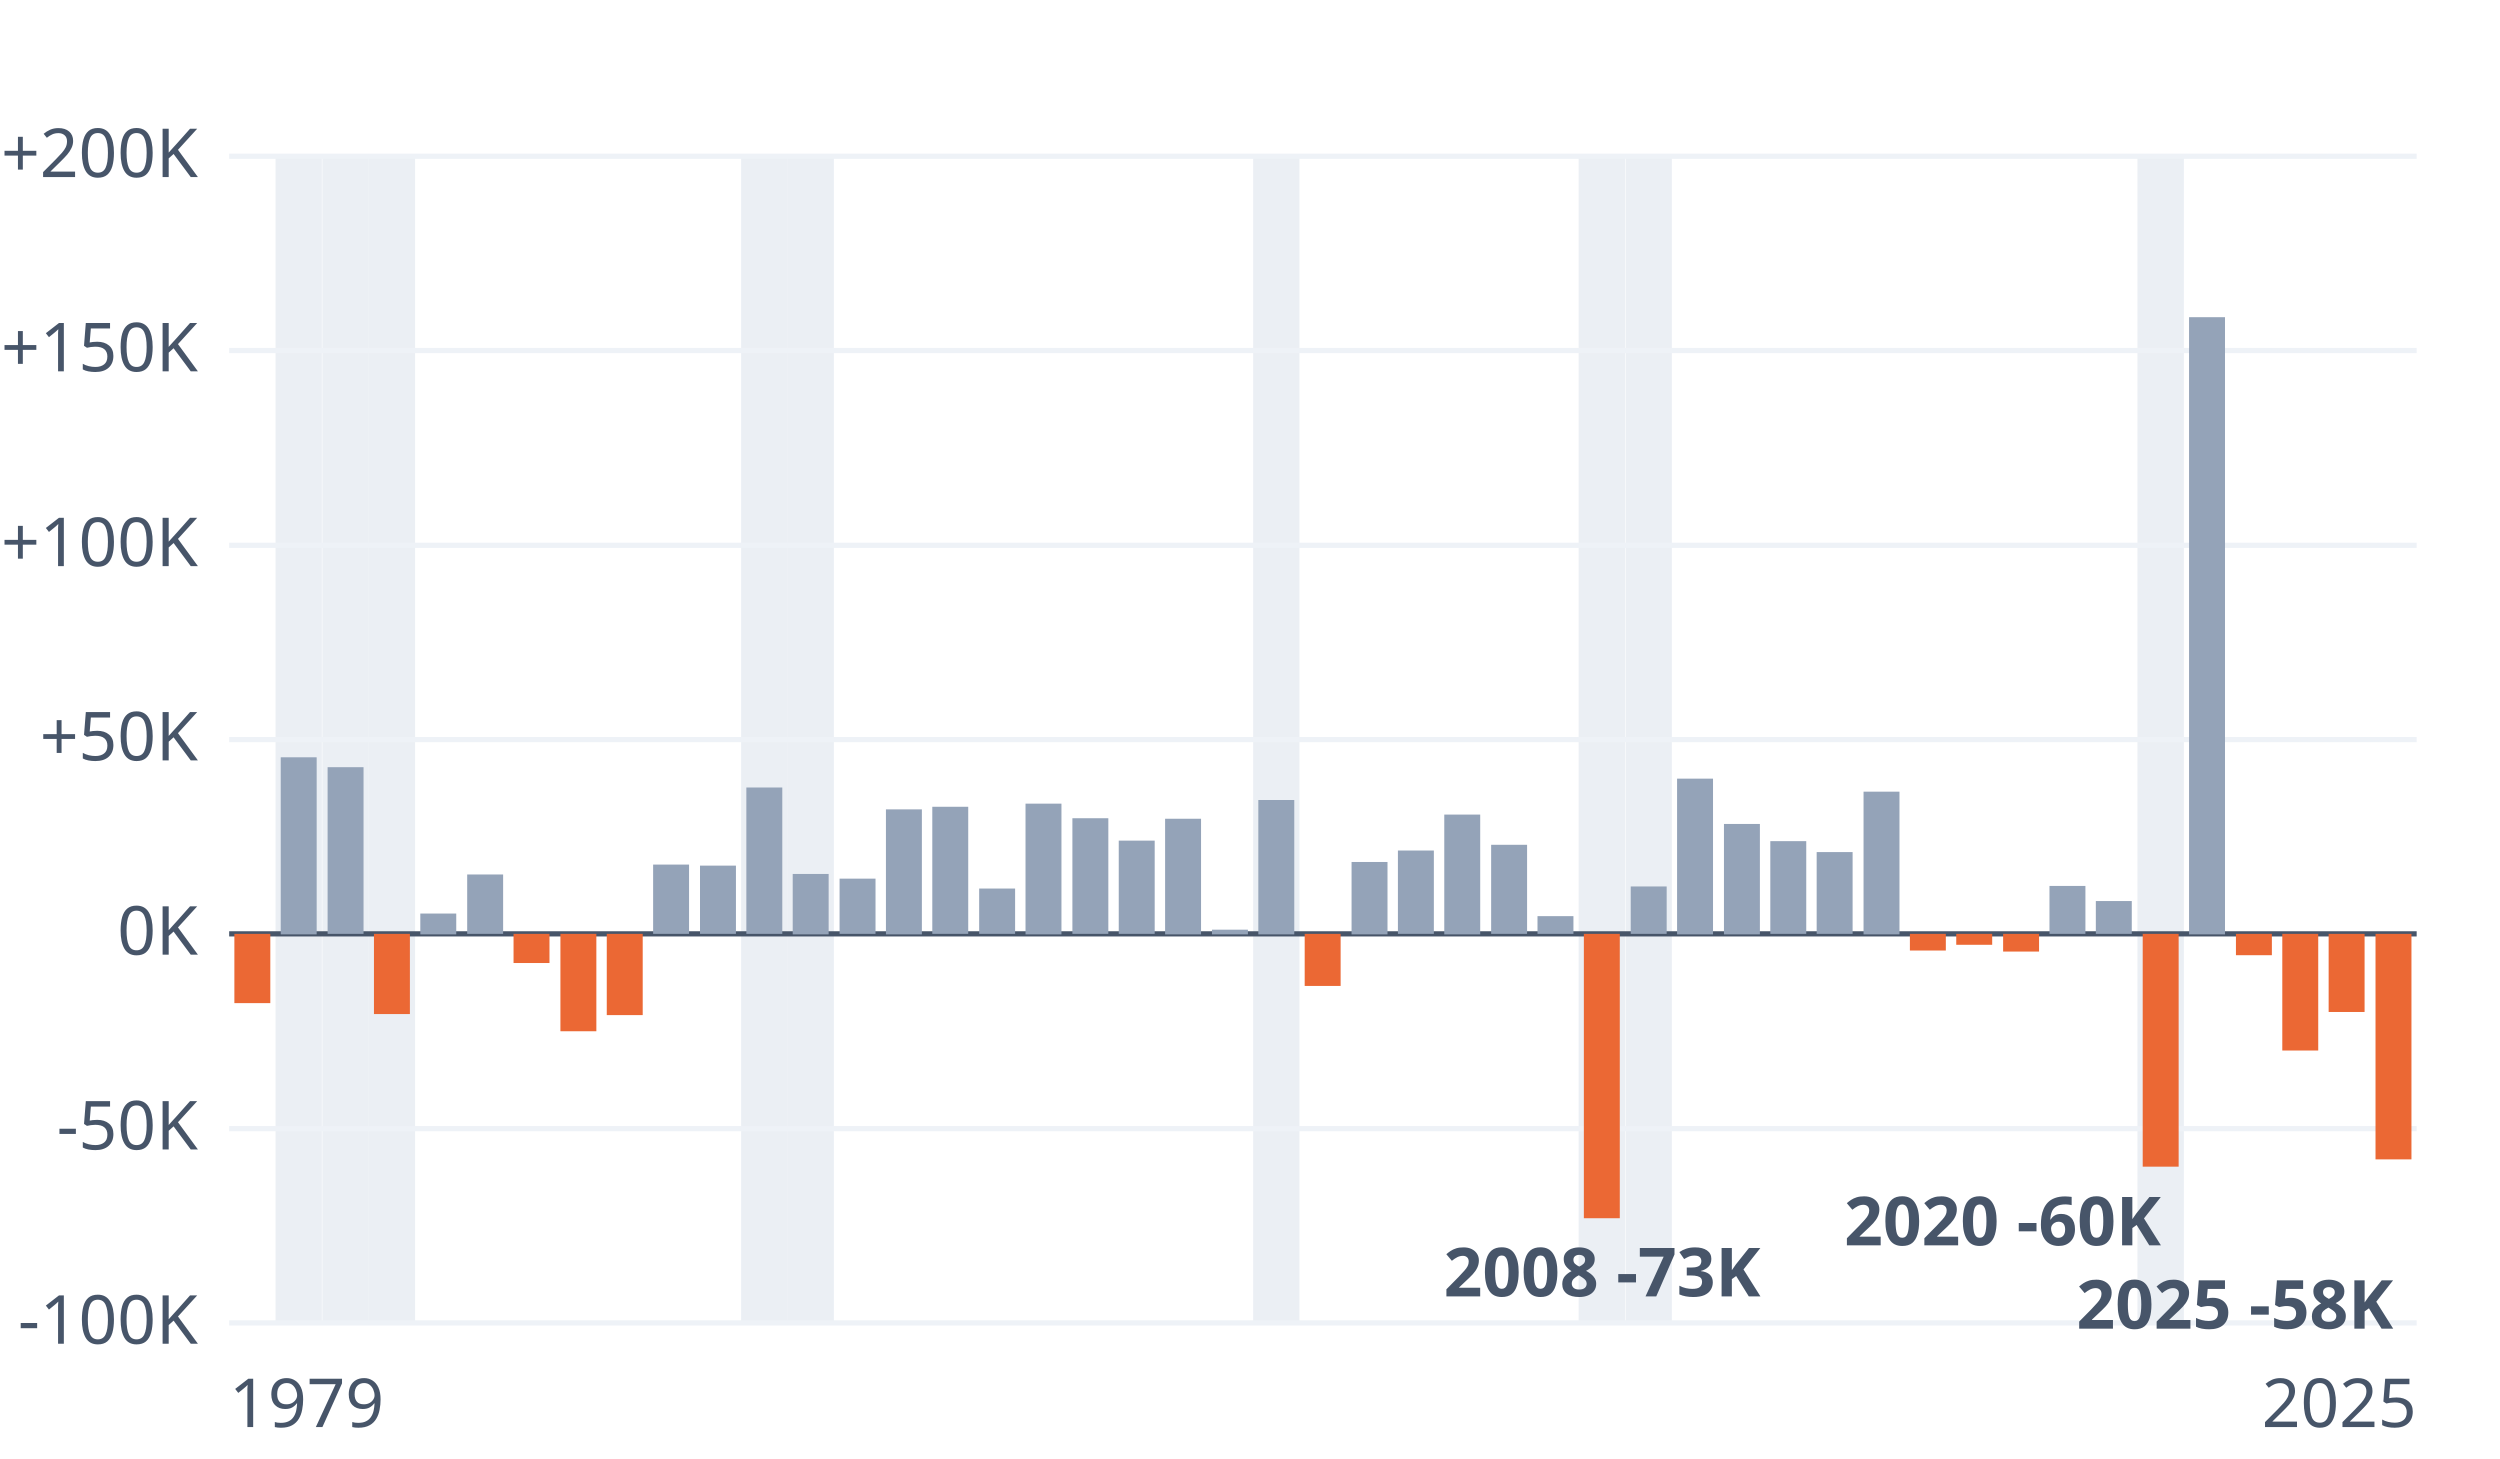
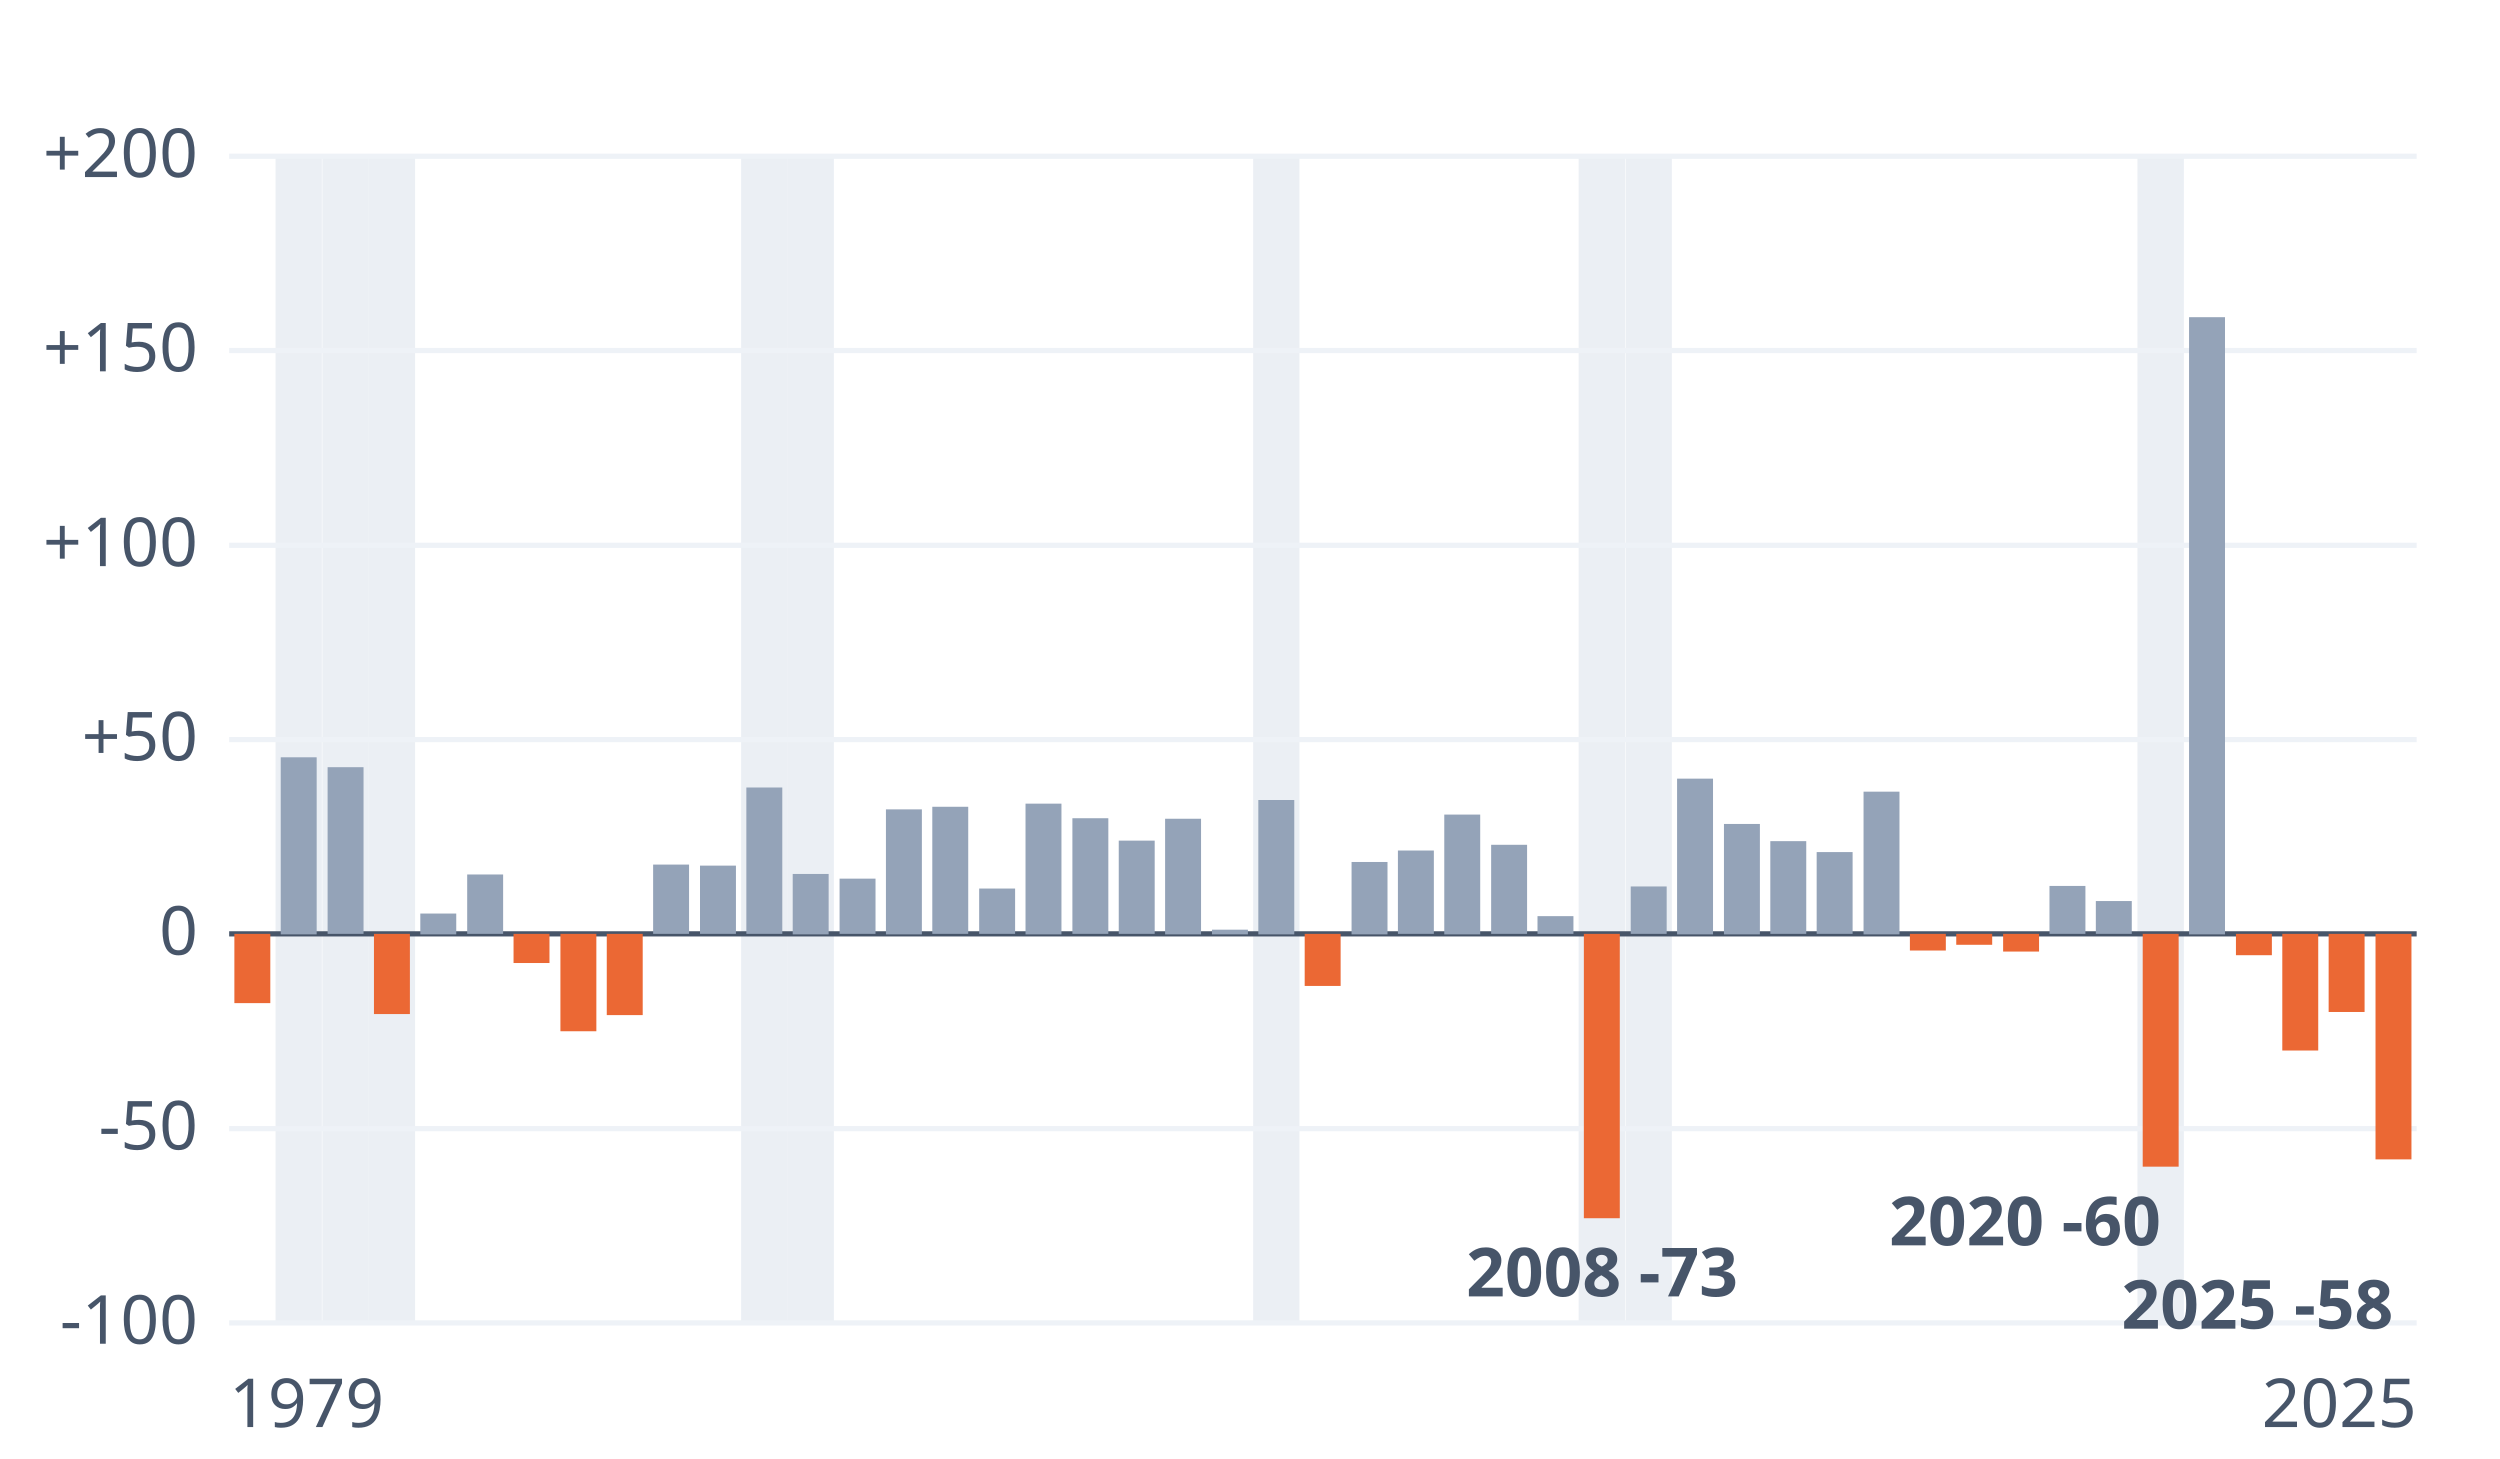
<svg xmlns="http://www.w3.org/2000/svg" viewBox="0 0 480 280" width="480" height="280" style="width:100%;max-width:560px;height:auto" role="img" font-family="system-ui,sans-serif" font-size="16">
  <rect x="52.9" y="30" width="8.9" height="224.0" fill="#e2e8f0" opacity="0.7" />
  <rect x="61.9" y="30" width="8.9" height="224.0" fill="#e2e8f0" opacity="0.7" />
  <rect x="70.8" y="30" width="8.9" height="224.0" fill="#e2e8f0" opacity="0.7" />
  <rect x="142.3" y="30" width="8.9" height="224.0" fill="#e2e8f0" opacity="0.7" />
  <rect x="151.2" y="30" width="8.9" height="224.0" fill="#e2e8f0" opacity="0.7" />
  <rect x="240.6" y="30" width="8.9" height="224.0" fill="#e2e8f0" opacity="0.7" />
  <rect x="303.1" y="30" width="8.9" height="224.0" fill="#e2e8f0" opacity="0.7" />
  <rect x="312.1" y="30" width="8.9" height="224.0" fill="#e2e8f0" opacity="0.7" />
  <rect x="410.4" y="30" width="8.9" height="224.0" fill="#e2e8f0" opacity="0.7" />
  <line x1="44" x2="464.0" y1="254.0" y2="254.0" stroke="#eef2f7" />
-   <text x="38" y="258.0" text-anchor="end" fill="#475569" font-size="13">-100K</text>
+   <text x="38" y="258.0" text-anchor="end" fill="#475569" font-size="13">-100</text>
  <line x1="44" x2="464.0" y1="216.7" y2="216.7" stroke="#eef2f7" />
-   <text x="38" y="220.7" text-anchor="end" fill="#475569" font-size="13">-50K</text>
+   <text x="38" y="220.7" text-anchor="end" fill="#475569" font-size="13">-50</text>
  <line x1="44" x2="464.0" y1="179.3" y2="179.3" stroke="#475569" />
-   <text x="38" y="183.3" text-anchor="end" fill="#475569" font-size="13">0K</text>
+   <text x="38" y="183.3" text-anchor="end" fill="#475569" font-size="13">0</text>
  <line x1="44" x2="464.0" y1="142.0" y2="142.0" stroke="#eef2f7" />
-   <text x="38" y="146.0" text-anchor="end" fill="#475569" font-size="13">+50K</text>
+   <text x="38" y="146.0" text-anchor="end" fill="#475569" font-size="13">+50</text>
  <line x1="44" x2="464.0" y1="104.7" y2="104.7" stroke="#eef2f7" />
-   <text x="38" y="108.7" text-anchor="end" fill="#475569" font-size="13">+100K</text>
+   <text x="38" y="108.7" text-anchor="end" fill="#475569" font-size="13">+100</text>
  <line x1="44" x2="464.0" y1="67.3" y2="67.3" stroke="#eef2f7" />
-   <text x="38" y="71.3" text-anchor="end" fill="#475569" font-size="13">+150K</text>
+   <text x="38" y="71.3" text-anchor="end" fill="#475569" font-size="13">+150</text>
  <line x1="44" x2="464.0" y1="30.0" y2="30.0" stroke="#eef2f7" />
-   <text x="38" y="34.0" text-anchor="end" fill="#475569" font-size="13">+200K</text>
+   <text x="38" y="34.0" text-anchor="end" fill="#475569" font-size="13">+200</text>
  <rect x="45.0" y="179.3" width="6.9" height="13.3" fill="#eb6834" />
  <rect x="53.9" y="145.4" width="6.9" height="34.0" fill="#94a3b8" />
  <rect x="62.9" y="147.3" width="6.9" height="32.0" fill="#94a3b8" />
  <rect x="71.8" y="179.3" width="6.9" height="15.4" fill="#eb6834" />
  <rect x="80.7" y="175.4" width="6.9" height="4.0" fill="#94a3b8" />
  <rect x="89.7" y="167.9" width="6.9" height="11.4" fill="#94a3b8" />
  <rect x="98.6" y="179.3" width="6.9" height="5.6" fill="#eb6834" />
  <rect x="107.6" y="179.3" width="6.9" height="18.7" fill="#eb6834" />
  <rect x="116.5" y="179.3" width="6.9" height="15.6" fill="#eb6834" />
  <rect x="125.4" y="166.0" width="6.9" height="13.3" fill="#94a3b8" />
  <rect x="134.4" y="166.2" width="6.9" height="13.1" fill="#94a3b8" />
  <rect x="143.3" y="151.2" width="6.9" height="28.1" fill="#94a3b8" />
  <rect x="152.2" y="167.8" width="6.9" height="11.6" fill="#94a3b8" />
  <rect x="161.2" y="168.7" width="6.9" height="10.6" fill="#94a3b8" />
  <rect x="170.1" y="155.4" width="6.9" height="24.0" fill="#94a3b8" />
  <rect x="179.0" y="154.9" width="6.9" height="24.4" fill="#94a3b8" />
  <rect x="188.0" y="170.6" width="6.9" height="8.7" fill="#94a3b8" />
  <rect x="196.9" y="154.3" width="6.9" height="25.1" fill="#94a3b8" />
  <rect x="205.9" y="157.1" width="6.9" height="22.2" fill="#94a3b8" />
  <rect x="214.8" y="161.4" width="6.9" height="17.9" fill="#94a3b8" />
  <rect x="223.7" y="157.2" width="6.9" height="22.2" fill="#94a3b8" />
  <rect x="232.7" y="178.5" width="6.9" height="0.9" fill="#94a3b8" />
  <rect x="241.6" y="153.6" width="6.9" height="25.8" fill="#94a3b8" />
  <rect x="250.5" y="179.3" width="6.9" height="10.0" fill="#eb6834" />
  <rect x="259.5" y="165.5" width="6.9" height="13.9" fill="#94a3b8" />
  <rect x="268.4" y="163.3" width="6.9" height="16.0" fill="#94a3b8" />
  <rect x="277.3" y="156.4" width="6.9" height="23.0" fill="#94a3b8" />
  <rect x="286.3" y="162.2" width="6.9" height="17.1" fill="#94a3b8" />
  <rect x="295.2" y="175.9" width="6.9" height="3.4" fill="#94a3b8" />
  <rect x="304.1" y="179.3" width="6.9" height="54.6" fill="#eb6834" />
  <rect x="313.1" y="170.2" width="6.9" height="9.1" fill="#94a3b8" />
  <rect x="322.0" y="149.5" width="6.9" height="29.9" fill="#94a3b8" />
  <rect x="331.0" y="158.2" width="6.9" height="21.2" fill="#94a3b8" />
  <rect x="339.9" y="161.5" width="6.9" height="17.8" fill="#94a3b8" />
  <rect x="348.8" y="163.6" width="6.9" height="15.7" fill="#94a3b8" />
  <rect x="357.8" y="152.0" width="6.9" height="27.4" fill="#94a3b8" />
  <rect x="366.7" y="179.3" width="6.9" height="3.2" fill="#eb6834" />
  <rect x="375.6" y="179.3" width="6.9" height="2.1" fill="#eb6834" />
  <rect x="384.6" y="179.3" width="6.9" height="3.4" fill="#eb6834" />
  <rect x="393.5" y="170.1" width="6.9" height="9.2" fill="#94a3b8" />
  <rect x="402.4" y="173.0" width="6.9" height="6.3" fill="#94a3b8" />
  <rect x="411.4" y="179.3" width="6.9" height="44.7" fill="#eb6834" />
  <rect x="420.3" y="60.9" width="6.9" height="118.5" fill="#94a3b8" />
  <rect x="429.3" y="179.3" width="6.9" height="4.1" fill="#eb6834" />
  <rect x="438.2" y="179.3" width="6.9" height="22.4" fill="#eb6834" />
  <rect x="447.1" y="179.3" width="6.9" height="15.0" fill="#eb6834" />
  <rect x="456.1" y="179.3" width="6.9" height="43.3" fill="#eb6834" />
-   <text x="307.6" y="248.9" text-anchor="middle" fill="#475569" font-size="13" font-weight="600">2008 -73K</text>
-   <text x="414.9" y="239.1" text-anchor="end" fill="#475569" font-size="13" font-weight="600">2020 -60K</text>
-   <text x="459.5" y="255.1" text-anchor="end" fill="#475569" font-size="13" font-weight="600">2025 -58K</text>
+   <text x="307.6" y="248.9" text-anchor="middle" fill="#475569" font-size="13" font-weight="600">2008 -73</text>
+   <text x="414.9" y="239.1" text-anchor="end" fill="#475569" font-size="13" font-weight="600">2020 -60</text>
+   <text x="459.5" y="255.1" text-anchor="end" fill="#475569" font-size="13" font-weight="600">2025 -58</text>
  <text x="44" y="274" fill="#475569" font-size="13">1979</text>
  <text x="464.0" y="274" text-anchor="end" fill="#475569" font-size="13">2025</text>
</svg>
